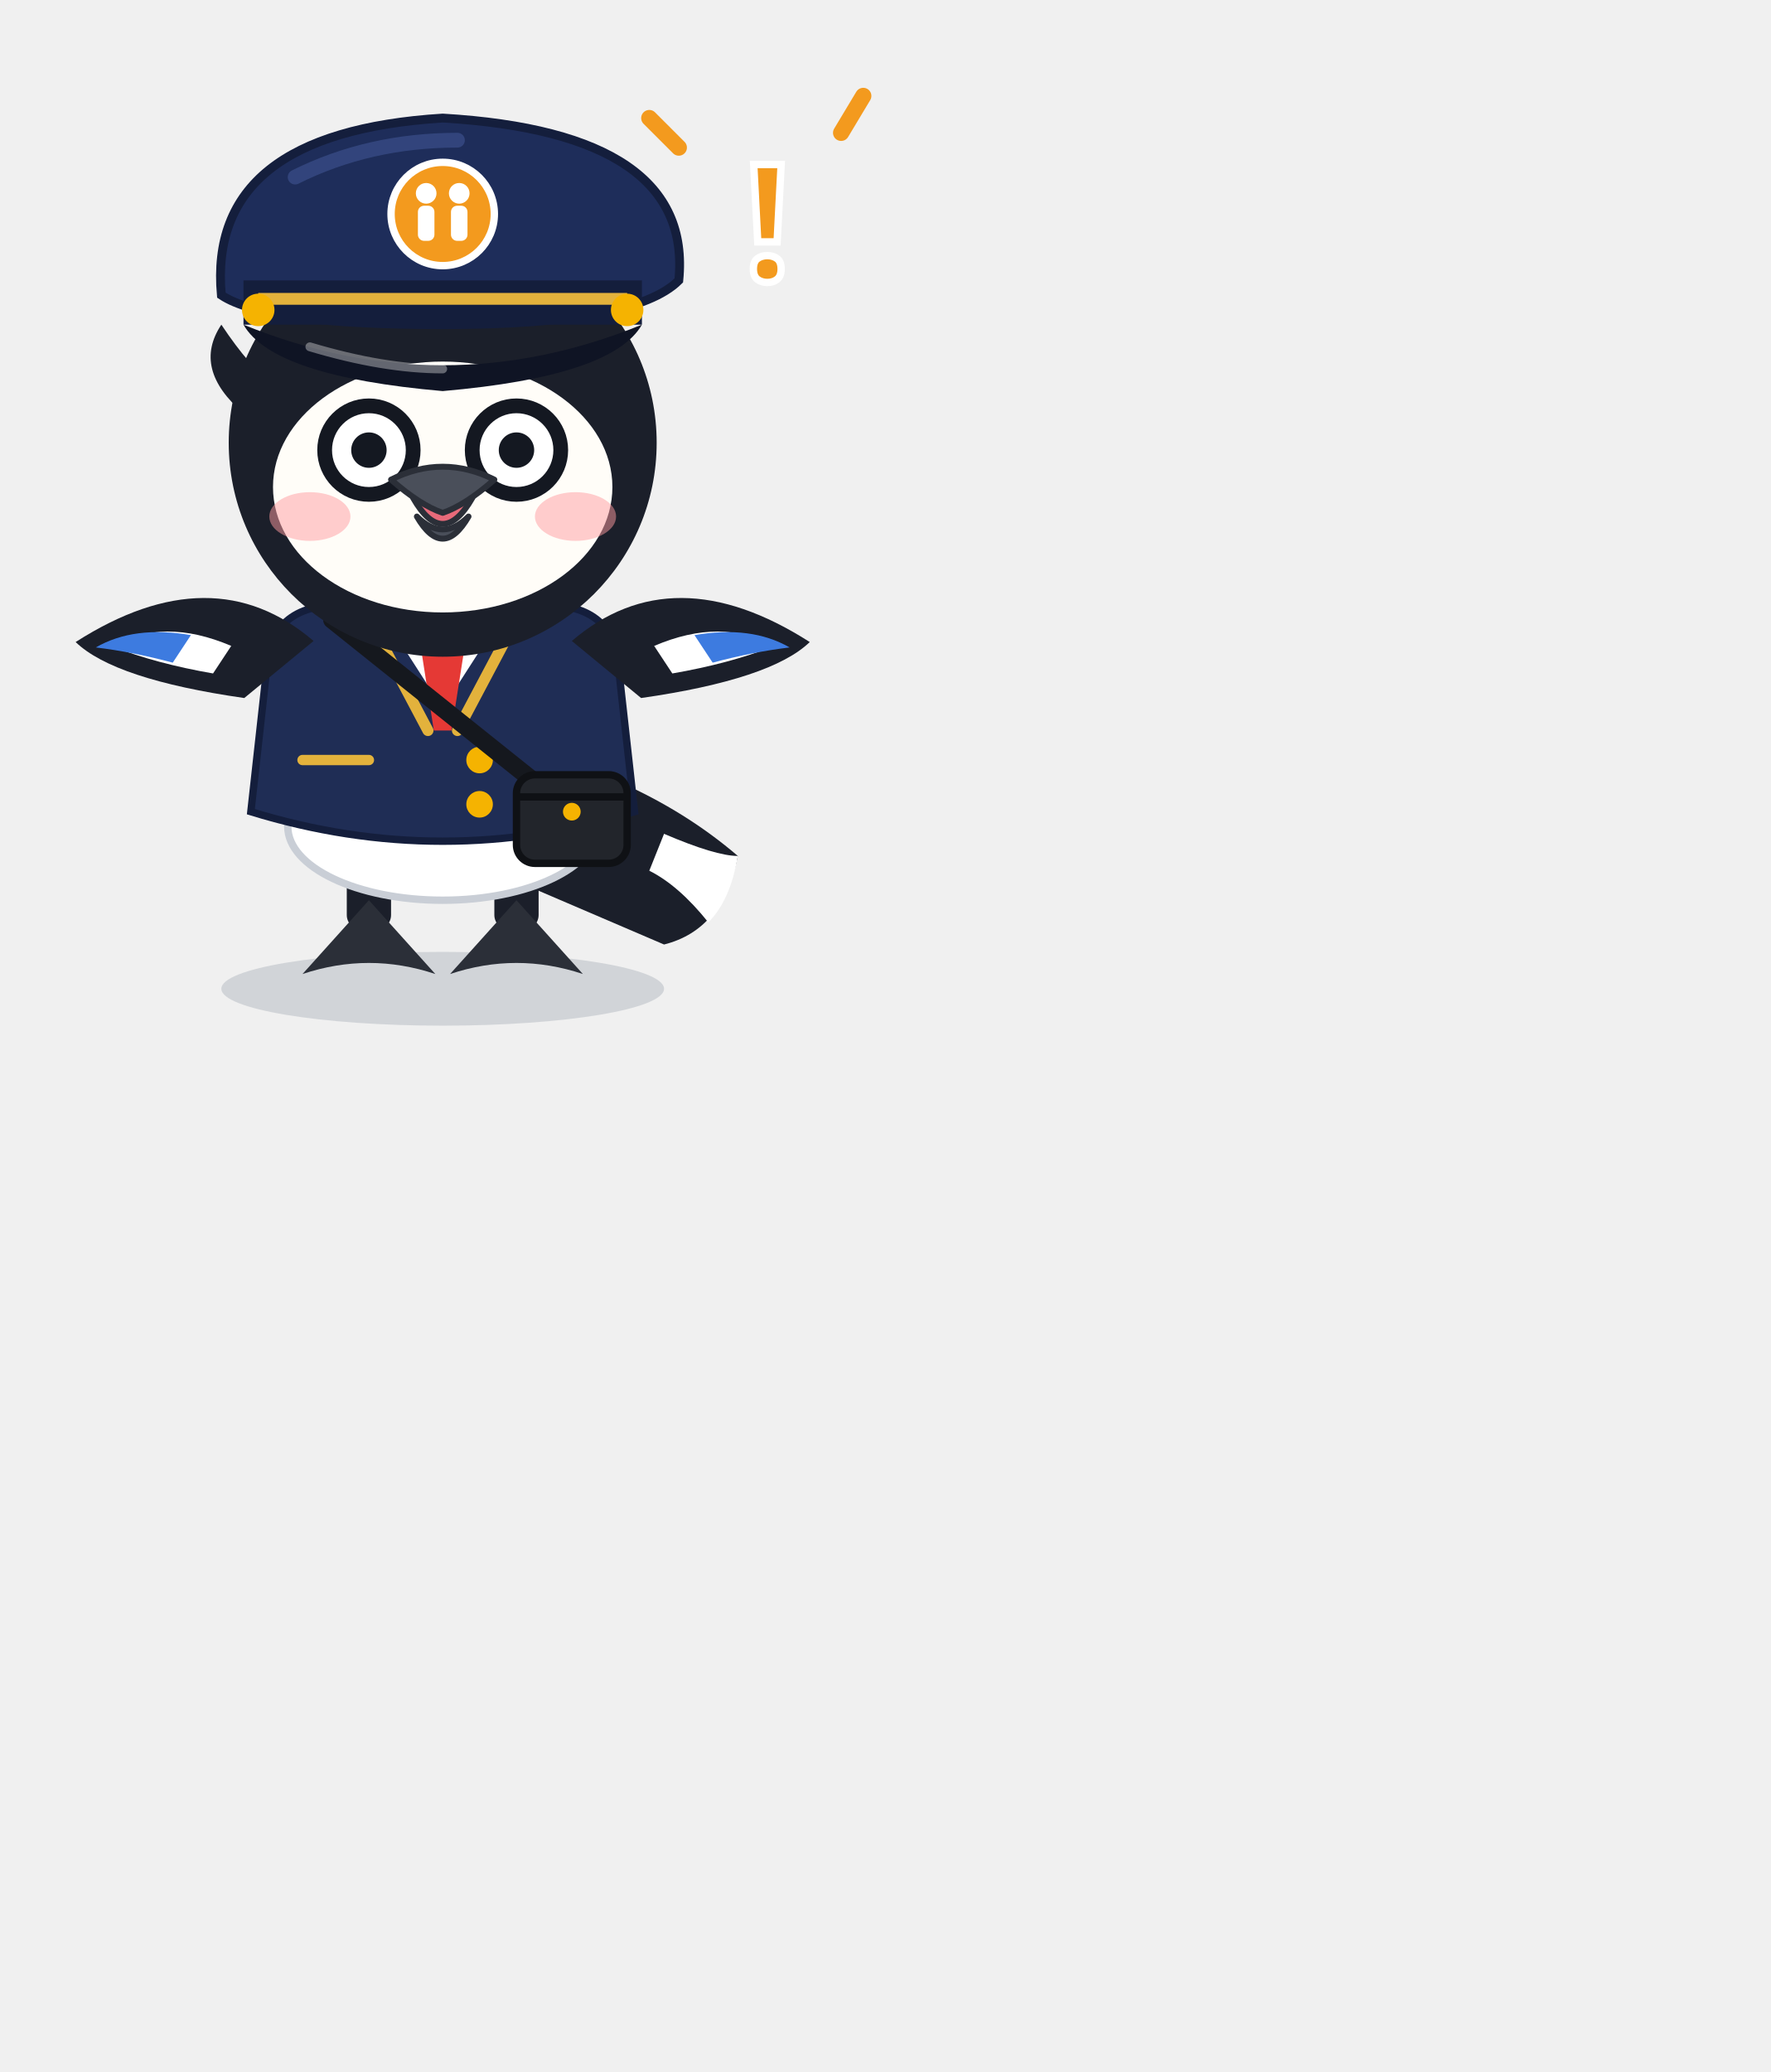
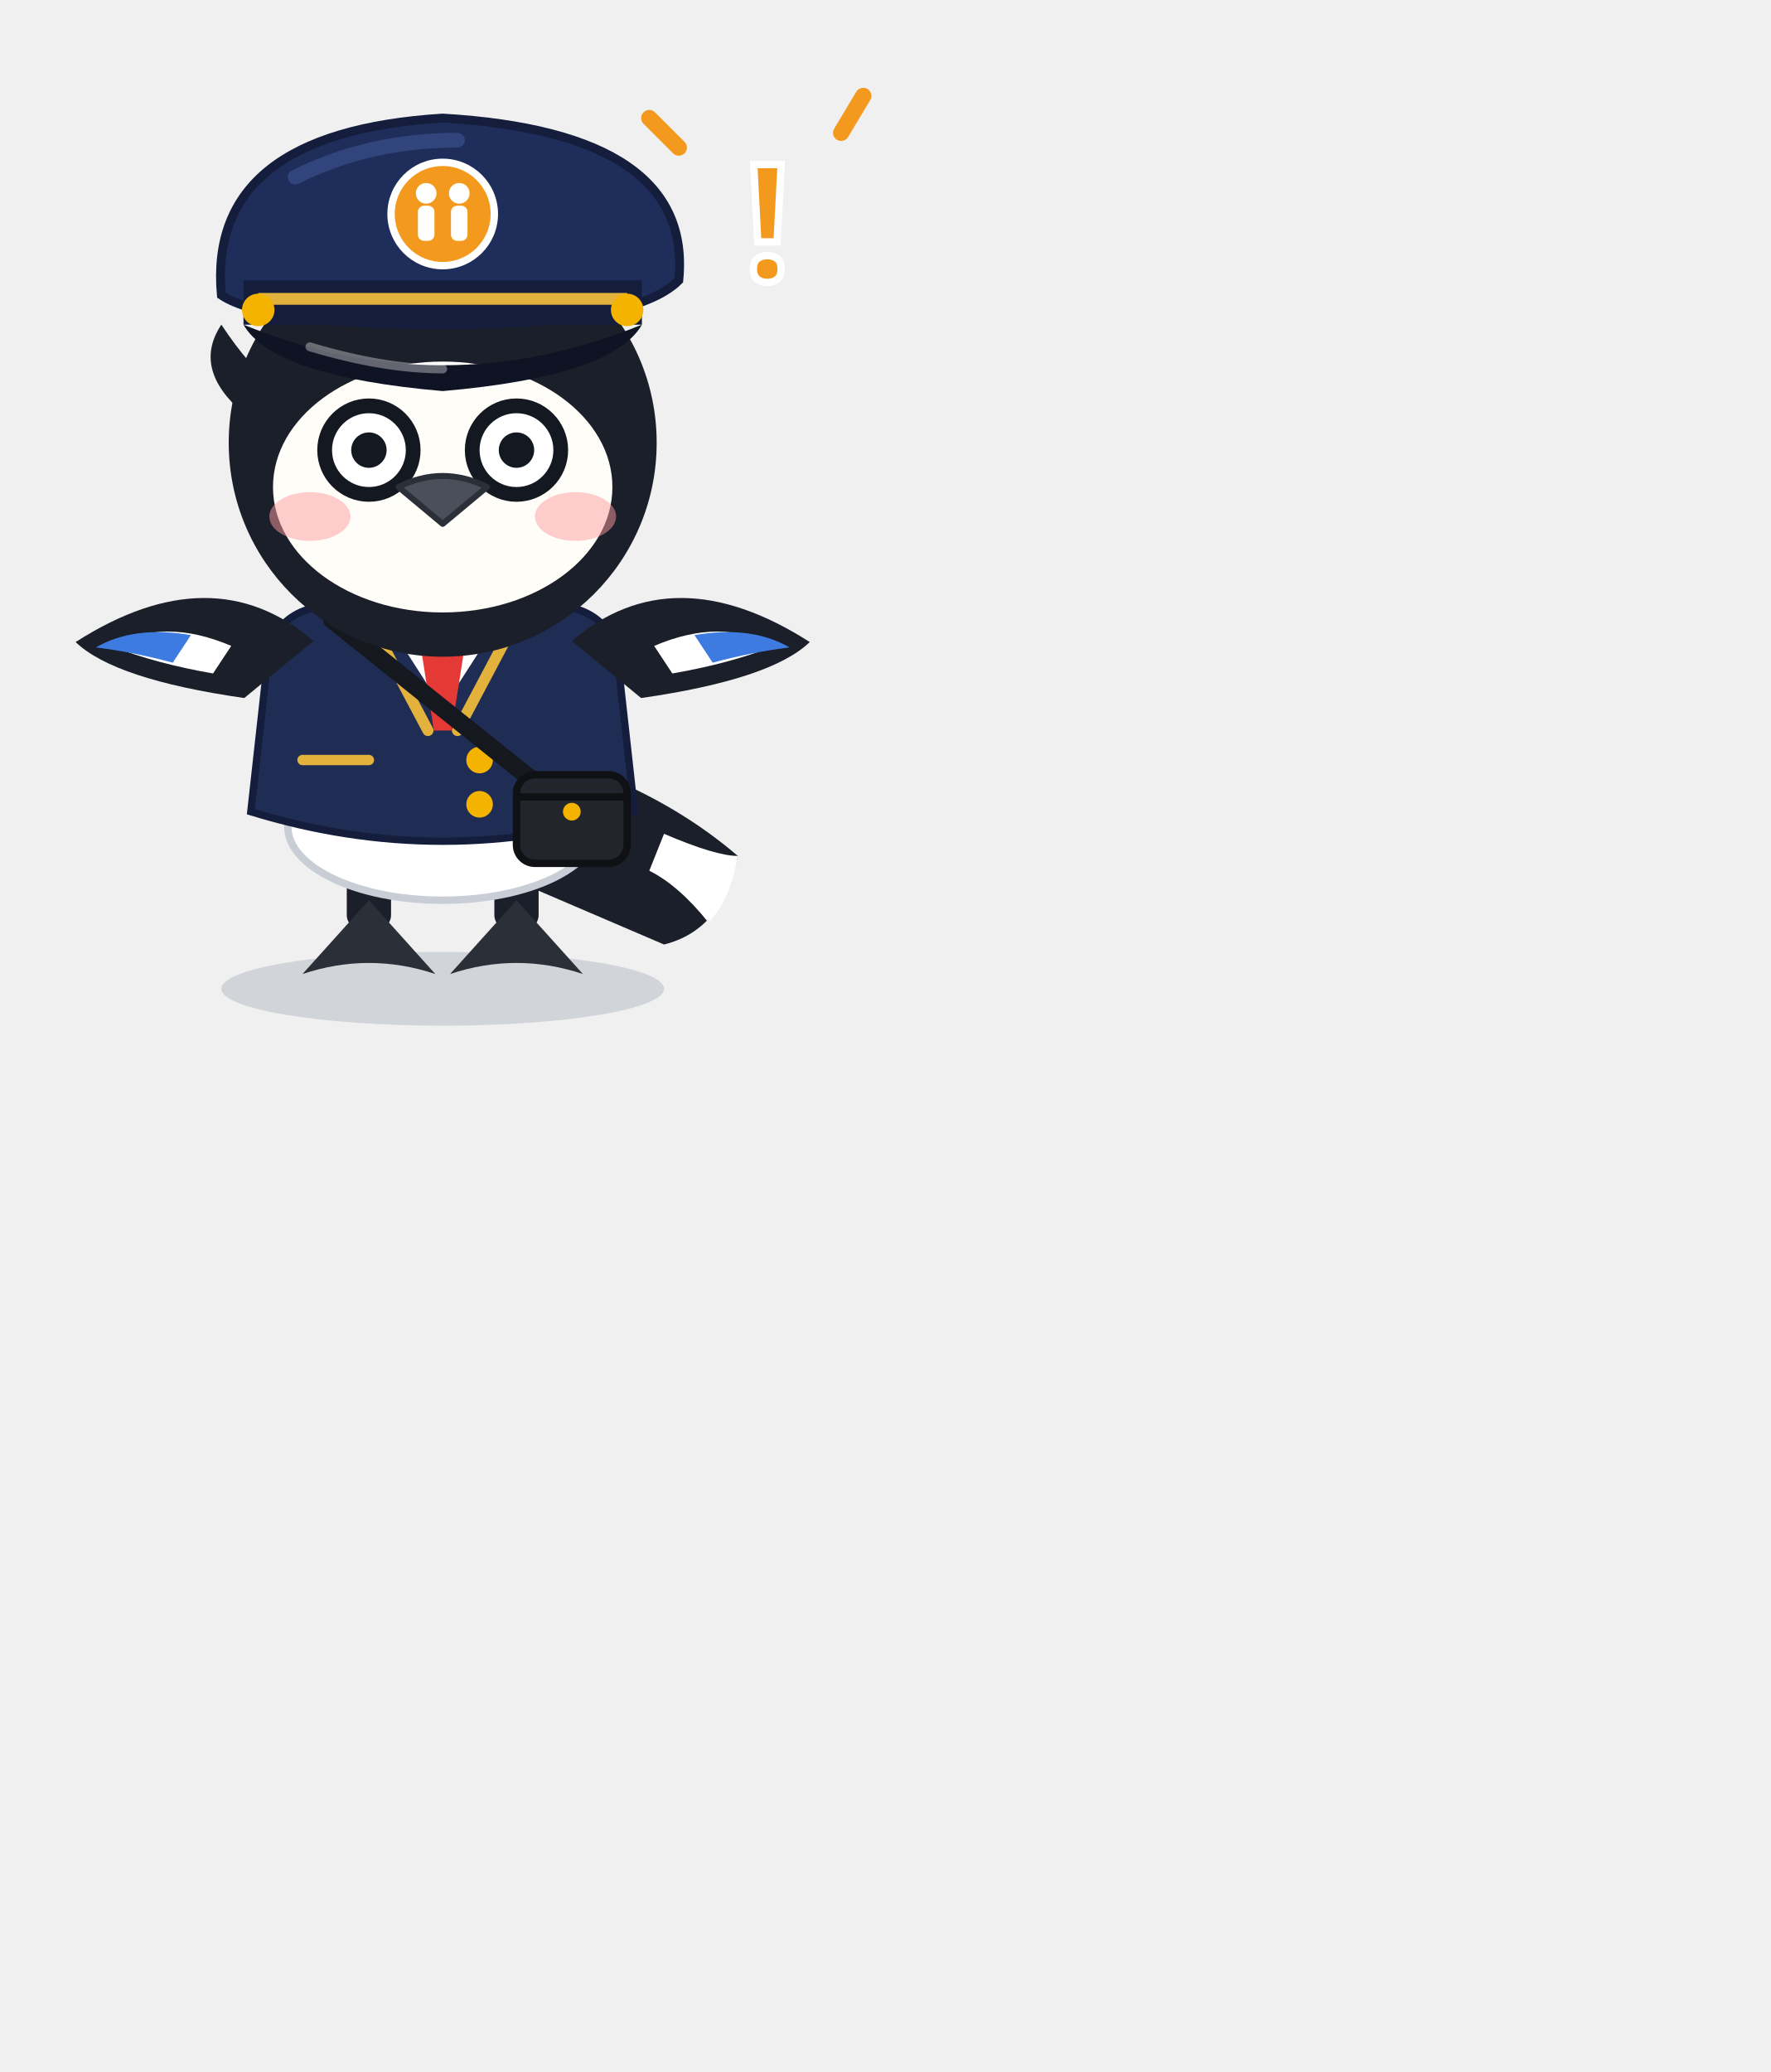
<svg xmlns="http://www.w3.org/2000/svg" width="240" height="280.8" viewbox="0 0 120 140" aria-label="마중이 surprised">
  <ellipse cx="60" cy="134" rx="30" ry="5" fill="#08233F22" />
  <g>
    <path d="M64 100 Q86 104 100 116 Q98 126 90 128 Q76 122 62 116 Z" fill="#1B1F2A" />
    <path d="M90 113 Q97 116 100 116 Q99 122 96 125 Q92 120 88 118 Z" fill="#FFFFFF" />
    <rect x="47" y="112" width="6" height="14" rx="2" fill="#1B1F2A" />
    <rect x="67" y="112" width="6" height="14" rx="2" fill="#1B1F2A" />
    <path d="M41 132 L50 122 L59 132 Q50 129 41 132 Z" fill="#2B2F38" />
    <path d="M61 132 L70 122 L79 132 Q70 129 61 132 Z" fill="#2B2F38" />
    <ellipse cx="60" cy="112" rx="21" ry="10" fill="#FFFFFF" stroke="#C9CED6" stroke-width="1" />
    <path d="M36 92 Q36 82 46 82 L74 82 Q84 82 84 92 L86 110 Q60 118 34 110 Z" fill="#1F2D55" stroke="#141E3C" stroke-width="1" />
    <path d="M51 82 L60 96 L69 82 Z" fill="#FFFFFF" />
    <path d="M58 84 L62 84 L63 87.5 L61.2 99 L58.8 99 L57 87.5 Z" fill="#E53935" />
    <path d="M49 82 L58 99" stroke="#E3B23C" stroke-width="1.5" fill="none" stroke-linecap="round" />
    <path d="M71 82 L62 99" stroke="#E3B23C" stroke-width="1.5" fill="none" stroke-linecap="round" />
    <circle cx="65" cy="103" r="1.8" fill="#F5B301" />
    <circle cx="65" cy="109" r="1.8" fill="#F5B301" />
    <line x1="41" y1="103" x2="50" y2="103" stroke="#E3B23C" stroke-width="1.4" stroke-linecap="round" />
    <line x1="45" y1="84" x2="75" y2="108" stroke="#15181E" stroke-width="2.4" stroke-linecap="round" />
    <rect x="70" y="105" width="15" height="12" rx="2.5" fill="#22252B" stroke="#0F1115" stroke-width="1" />
    <path d="M70 108 L85 108" stroke="#0F1115" stroke-width="1" />
    <circle cx="77.5" cy="110" r="1.2" fill="#F5B301" />
    <circle cx="60" cy="60" r="29" fill="#1B1F2A" />
    <path d="M33 56 Q26 50 30 44 Q34 50 37 52 Z" fill="#1B1F2A" />
    <ellipse cx="60" cy="66" rx="23" ry="17" fill="#FFFDF8" />
    <g transform="rotate(60 42 86)">
      <path d="M43 86 Q26 92 27 114 Q34 112 45 98 Z" fill="#1B1F2A" />
      <path d="M38 96 Q30 102 30 110 Q35 106 40 100 Z" fill="#FFFFFF" />
      <path d="M34 100 Q29 106 29 112 Q32 108 36 104 Z" fill="#3D7BE0" />
    </g>
    <g transform="translate(120 0) scale(-1 1)">
      <g transform="rotate(60 42 86)">
        <path d="M43 86 Q26 92 27 114 Q34 112 45 98 Z" fill="#1B1F2A" />
        <path d="M38 96 Q30 102 30 110 Q35 106 40 100 Z" fill="#FFFFFF" />
        <path d="M34 100 Q29 106 29 112 Q32 108 36 104 Z" fill="#3D7BE0" />
      </g>
    </g>
  </g>
  <ellipse cx="42" cy="70" rx="5.5" ry="3.3" fill="#FF9BA0" opacity="0.5" />
  <ellipse cx="78" cy="70" rx="5.5" ry="3.3" fill="#FF9BA0" opacity="0.5" />
  <g>
    <circle cx="50" cy="61" r="6" fill="#FFFFFF" stroke="#141821" stroke-width="2" />
    <circle cx="50" cy="61" r="2.4" fill="#141821" />
  </g>
  <g>
    <circle cx="70" cy="61" r="6" fill="#FFFFFF" stroke="#141821" stroke-width="2" />
    <circle cx="70" cy="61" r="2.4" fill="#141821" />
  </g>
  <g>
-     <path d="M56 67.5 Q60 74.5 64 67.5 Z" fill="#E86A7A" stroke="#2B2F38" stroke-width="0.8" stroke-linejoin="round" />
-     <path d="M56.5 70 Q60 76 63.5 70 Q60 73.5 56.5 70 Z" fill="#4A4F5A" stroke="#2B2F38" stroke-width="0.8" stroke-linejoin="round" />
-     <path d="M53 65 Q60 61.5 67 65 Q63 68.5 60 69.5 Q57 68.5 53 65 Z" fill="#4A4F5A" stroke="#2B2F38" stroke-width="0.8" stroke-linejoin="round" />
+     <path d="M54 66 Q60 63 66 66 L60 71 Z" fill="#4A4F5A" stroke="#2B2F38" stroke-width="0.8" stroke-linejoin="round" />
    <path d="M30 40 Q28 18 60 16 Q94 18 92 38 Q86 44 60 44 Q36 44 30 40 Z" fill="#1E2D5A" stroke="#141E3C" stroke-width="1.2" />
    <rect x="33" y="38" width="54" height="6" fill="#141E3C" />
    <line x1="35" y1="40.5" x2="85" y2="40.5" stroke="#E3B23C" stroke-width="1.6" />
    <path d="M33 44 Q60 55 87 44 Q83 51 60 53 Q37 51 33 44 Z" fill="#0F1424" />
    <path d="M42 47 Q52 50 60 50" stroke="#FFFFFF" stroke-width="1.2" fill="none" opacity="0.35" stroke-linecap="round" />
    <circle cx="35" cy="42" r="2.2" fill="#F5B301" />
    <circle cx="85" cy="42" r="2.2" fill="#F5B301" />
    <path d="M40 24 Q50 19 62 19" stroke="#3A4F8A" stroke-width="2" fill="none" stroke-linecap="round" opacity="0.7" />
    <circle cx="60" cy="29" r="7" fill="#F39A1E" stroke="#FFFFFF" stroke-width="1" />
    <g fill="#FFFFFF" transform="translate(60 29) scale(1.4)">
      <circle cx="-1.6" cy="-2" r="1" />
      <circle cx="1.6" cy="-2" r="1" />
      <rect x="-2.4" y="-0.8" width="1.6" height="3.4" rx="0.6" />
      <rect x="0.8" y="-0.8" width="1.6" height="3.4" rx="0.6" />
    </g>
  </g>
  <g class="fx">
    <text x="104" y="38" text-anchor="middle" font-size="22" font-weight="900" fill="#F39A1E" stroke="#FFFFFF" stroke-width="1" font-family="sans-serif">!</text>
    <path d="M92 20 l-4 -4 M114 18 l3 -5" stroke="#F39A1E" stroke-width="2.2" stroke-linecap="round" />
  </g>
</svg>
